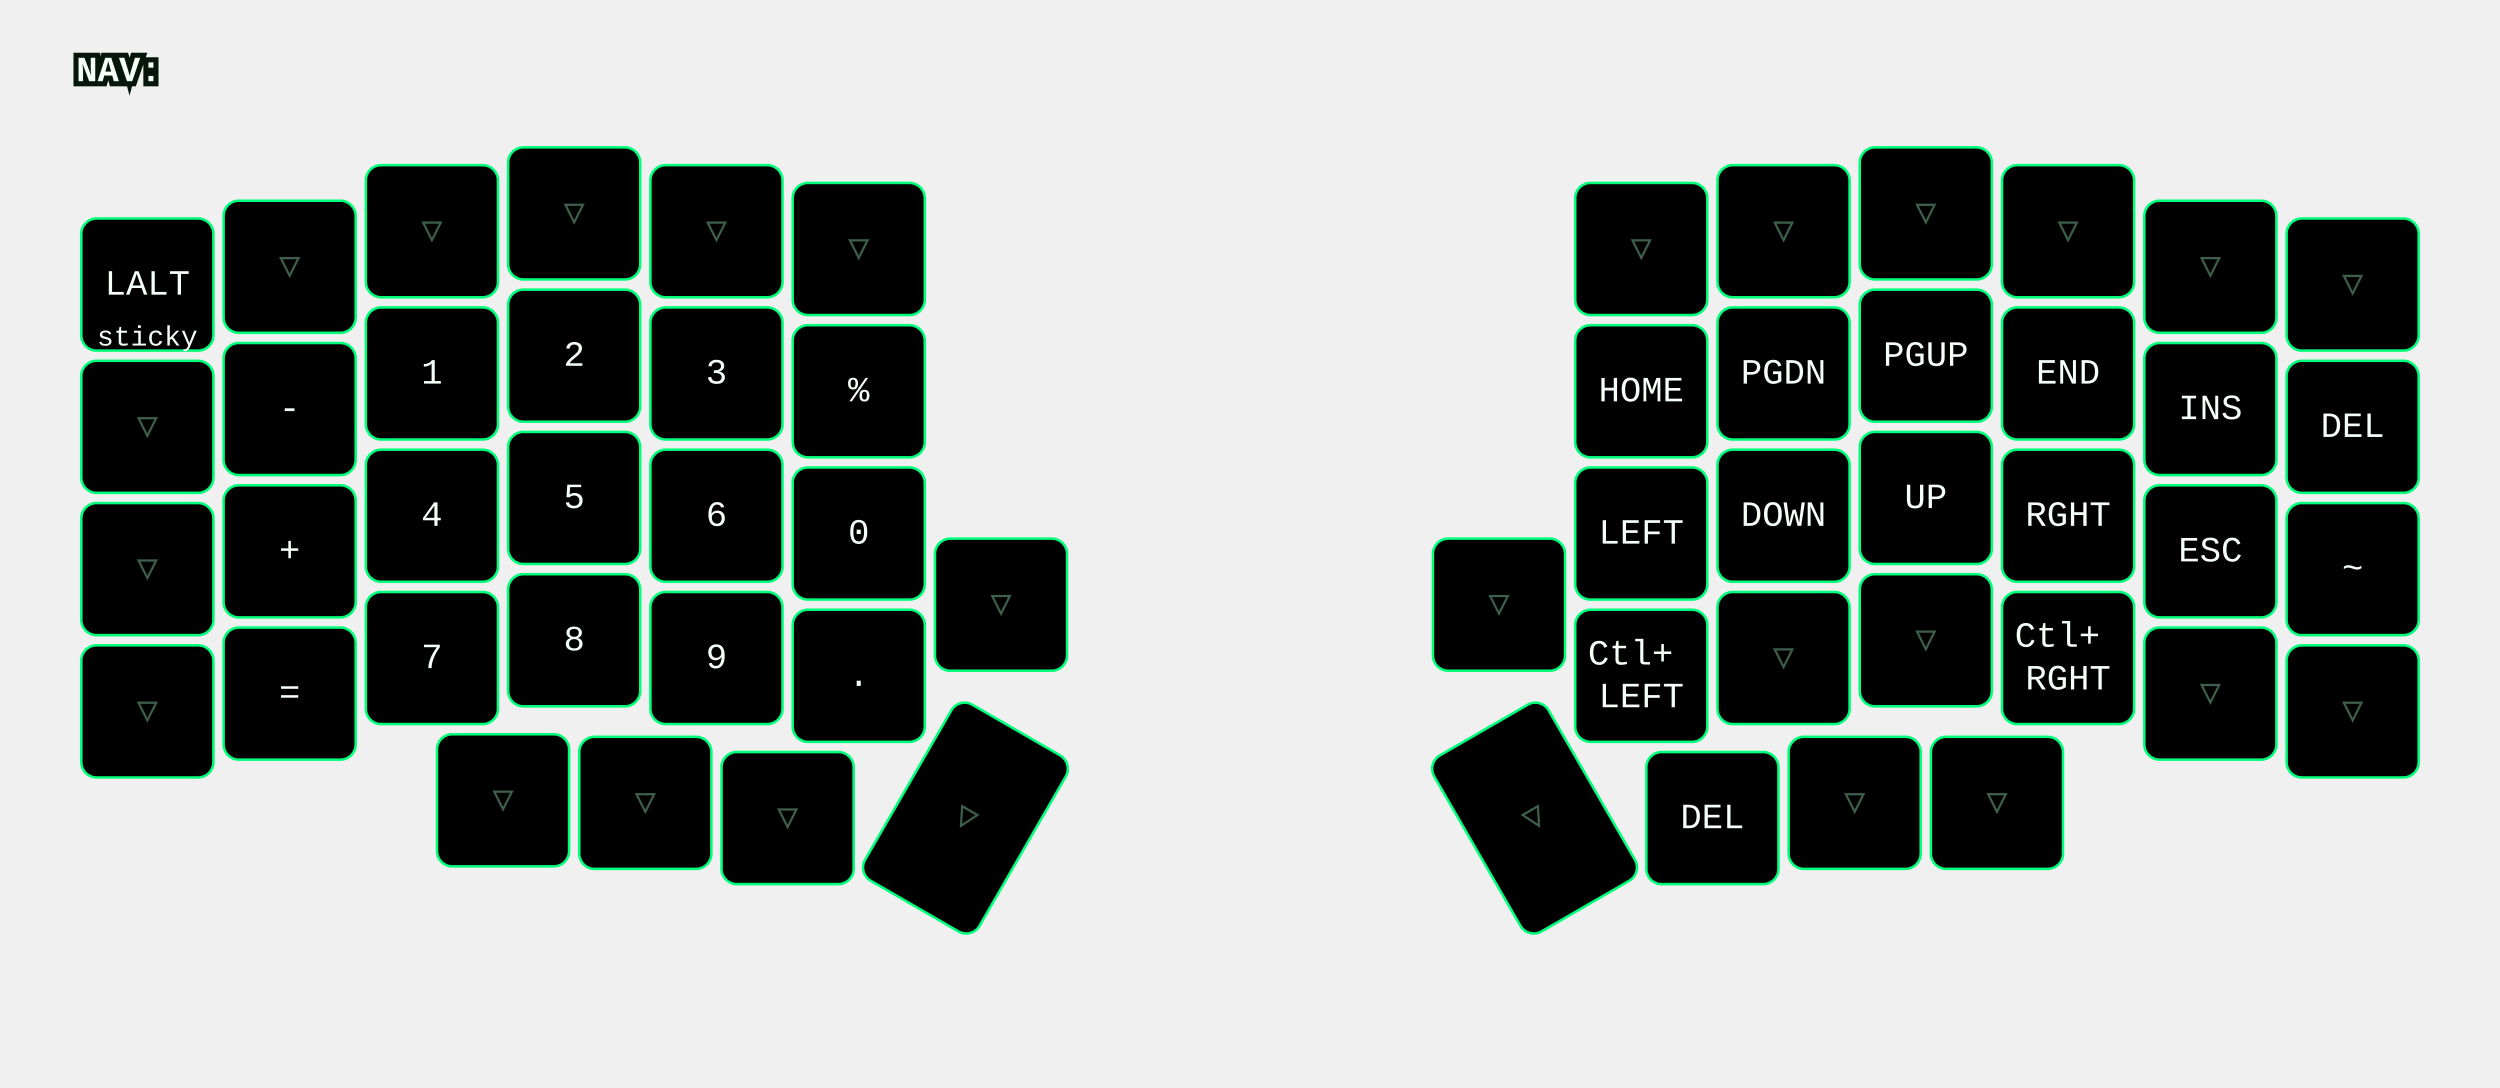
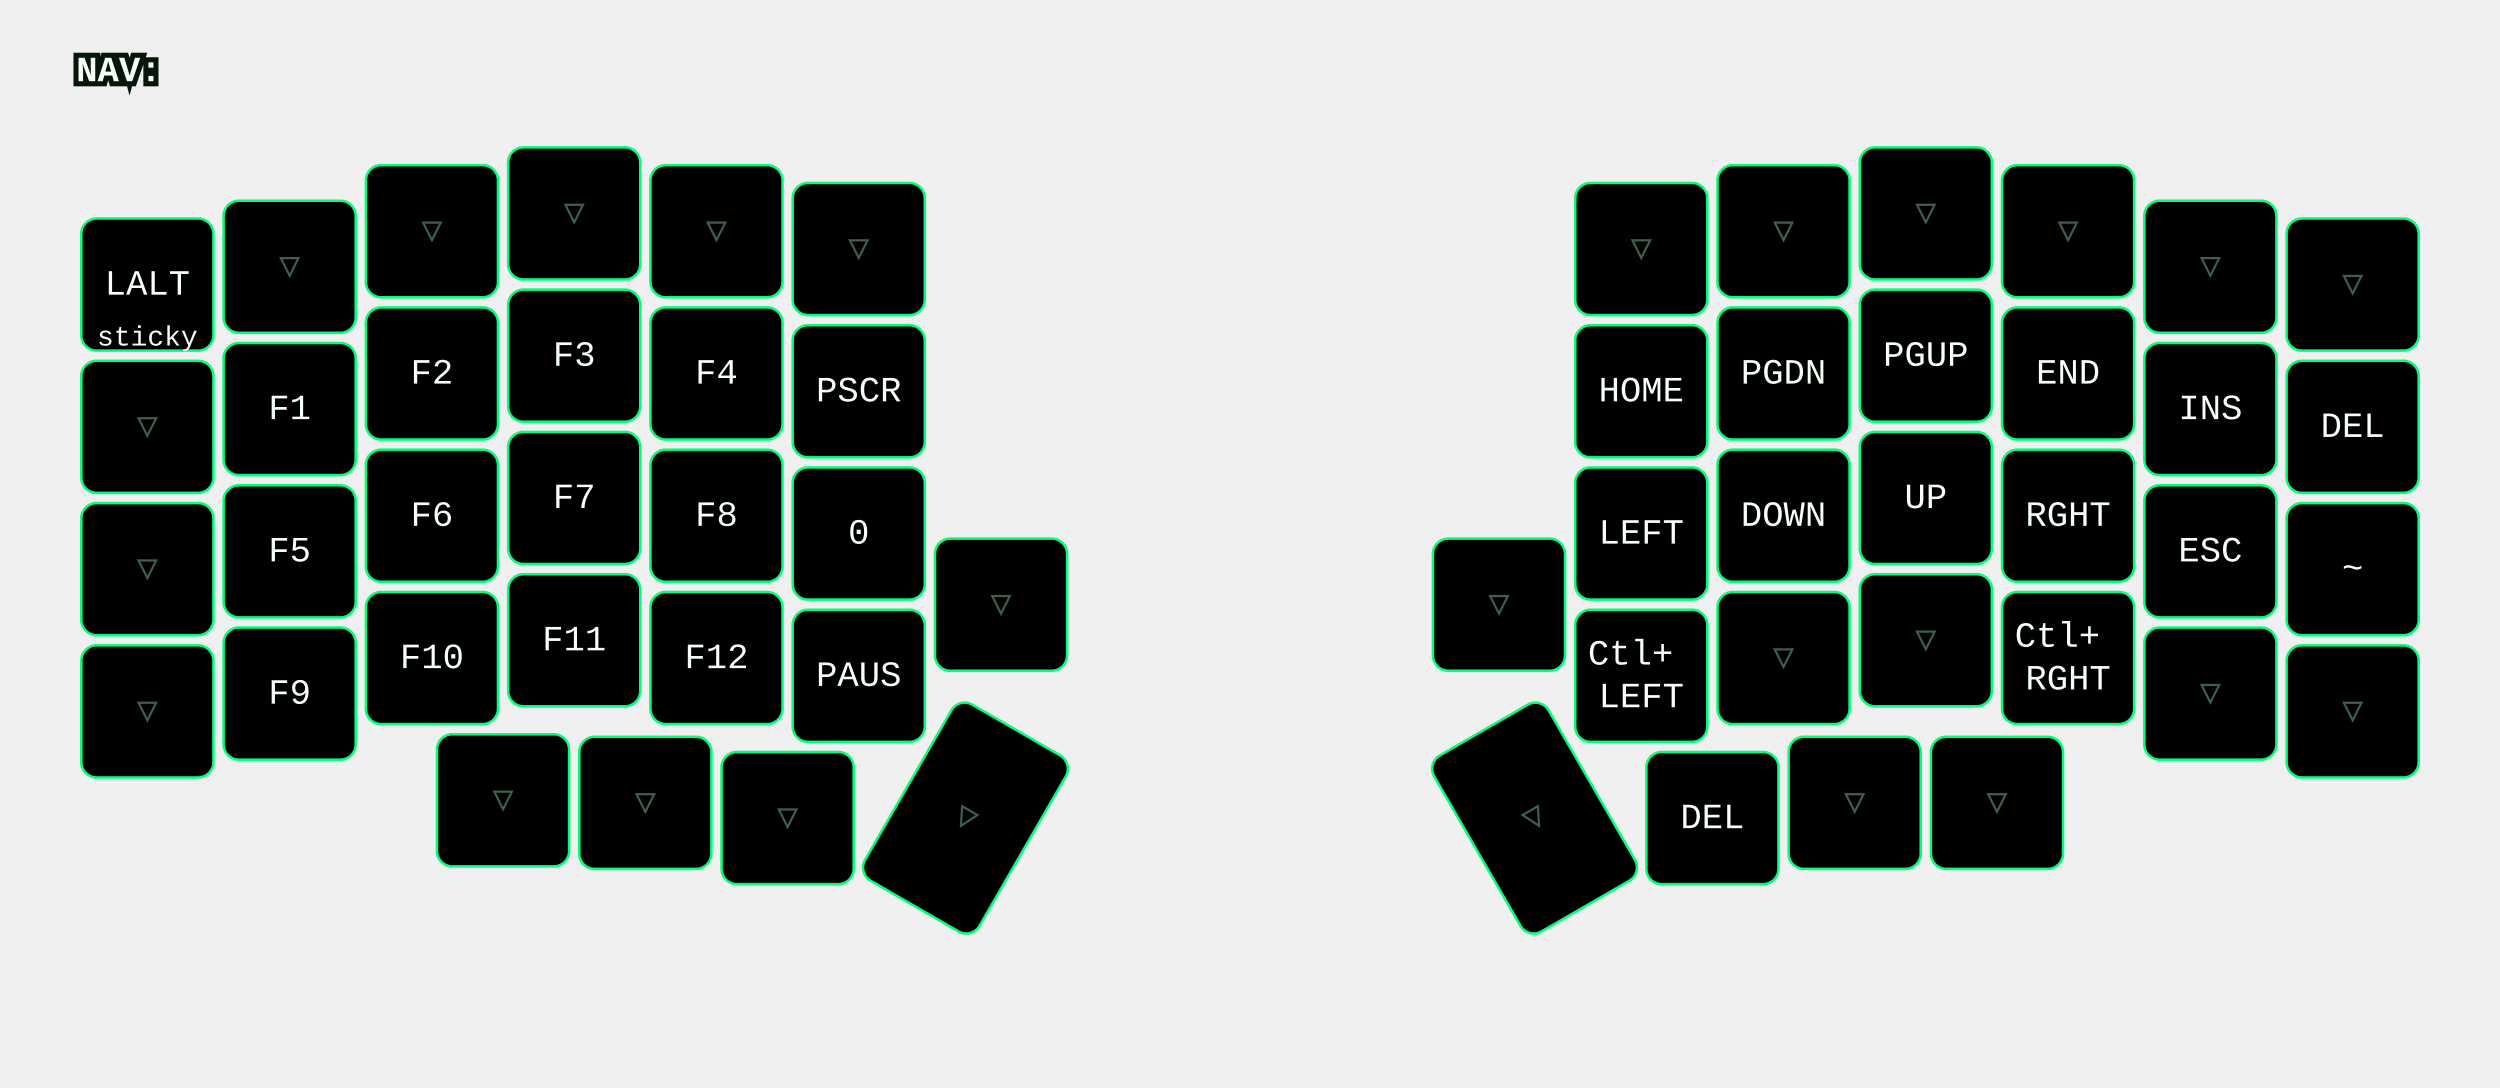
<svg xmlns="http://www.w3.org/2000/svg" width="984" height="428" viewBox="0 0 984 428" class="keymap">
  <style>/* inherit to force styles through use tags */
svg path {
    fill: inherit;
}

/* font and background color specifications */
svg.keymap {
    font-family: SFMono-Regular,Consolas,Liberation Mono,Menlo,monospace;
    font-size: 14px;
    font-kerning: normal;
    text-rendering: optimizeLegibility;
    fill: #24292e;
}

/* default key styling */
rect.key {
    fill: #f6f8fa;
}

rect.key, rect.combo {
    stroke: #c9cccf;
    stroke-width: 1;
}

/* default key side styling, only used is draw_key_sides is set */
rect.side {
    filter: brightness(90%);
}

/* color accent for combo boxes */
rect.combo, rect.combo-separate {
    fill: #cdf;
}

/* color accent for held keys */
rect.held, rect.combo.held {
    fill: #fdd;
}

/* color accent for ghost (optional) keys */
rect.ghost, rect.combo.ghost {
    stroke-dasharray: 4, 4;
    stroke-width: 2;
}

text {
    text-anchor: middle;
    dominant-baseline: middle;
}

/* styling for layer labels */
text.label {
    font-weight: bold;
    text-anchor: start;
    stroke: white;
    stroke-width: 4;
    paint-order: stroke;
}

/* styling for optional footer */
text.footer {
    text-anchor: end;
    dominant-baseline: auto;
    stroke: white;
    stroke-width: 4;
    paint-order: stroke;
}

/* styling for combo tap, and key non-tap label text */
text.combo, text.hold, text.shifted, text.left, text.right {
    font-size: 11px;
}

text.hold {
    text-anchor: middle;
    dominant-baseline: auto;
}

text.shifted {
    text-anchor: middle;
    dominant-baseline: hanging;
}

text.left {
    text-anchor: start;
}

text.right {
    text-anchor: end;
}

text.layer-activator {
    text-decoration: underline;
}

/* styling for hold/shifted label text in combo box */
text.combo.hold, text.combo.shifted, text.combo.left, text.combo.right {
    font-size: 8px;
}

/* lighter symbol for transparent keys */
text.trans {
    fill: #7b7e81;
}

/* styling for combo dendrons */
path.combo {
    stroke-width: 1;
    stroke: gray;
    fill: none;
}

/* Start Tabler Icons Cleanup */
/* cannot use height/width with glyphs */
.icon-tabler &gt; path {
    fill: inherit;
    stroke: inherit;
    stroke-width: 2;
}
/* hide tabler's default box */
.icon-tabler &gt; path[stroke="none"][fill="none"] {
    visibility: hidden;
}
/* End Tabler Icons Cleanup */

svg.keymap { fill: #d1d6db; }
rect.key { fill: #3f4750; }
rect.key, rect.combo { stroke: #60666c; }
rect.combo, rect.combo-separate { fill: #1f3d7a; }
rect.held, rect.combo.held { fill: #854747; }
text.label, text.footer { stroke: black; }
text.trans { fill: #7e8184; }
path.combo { stroke: #7f7f7f; }

svg.keymap {
  background: #06160a;
  fill: #f5fff7;
}
rect.key {
  fill: #000000;
}
rect.key, rect.combo {
  stroke: #00ff7b;
  stroke-width: 1;
}
rect.combo, rect.combo-separate {
  fill: #0d2a18;
}
rect.held, rect.combo.held {
  fill: #133622;
}
text.label, text.footer {
  stroke: #06160a;
}
text.trans {
  fill: #3d5f4b;
}
path.combo {
  stroke: #00ff7b;
}
</style>
  <g transform="translate(30, 0)" class="layer-NAV">
    <text x="0" y="28" class="label" id="NAV">NAV:</text>
    <g transform="translate(0, 56)">
      <g transform="translate(28, 56)" class="key keypos-0">
        <rect rx="6" ry="6" x="-26" y="-26" width="52" height="52" class="key" />
        <text x="0" y="0" class="key tap">LALT</text>
        <text x="0" y="24" class="key hold">sticky</text>
      </g>
      <g transform="translate(84, 49)" class="key trans keypos-1">
        <rect rx="6" ry="6" x="-26" y="-26" width="52" height="52" class="key trans" />
        <text x="0" y="0" class="key trans tap">▽</text>
      </g>
      <g transform="translate(140, 35)" class="key trans keypos-2">
        <rect rx="6" ry="6" x="-26" y="-26" width="52" height="52" class="key trans" />
        <text x="0" y="0" class="key trans tap">▽</text>
      </g>
      <g transform="translate(196, 28)" class="key trans keypos-3">
        <rect rx="6" ry="6" x="-26" y="-26" width="52" height="52" class="key trans" />
        <text x="0" y="0" class="key trans tap">▽</text>
      </g>
      <g transform="translate(252, 35)" class="key trans keypos-4">
        <rect rx="6" ry="6" x="-26" y="-26" width="52" height="52" class="key trans" />
        <text x="0" y="0" class="key trans tap">▽</text>
      </g>
      <g transform="translate(308, 42)" class="key trans keypos-5">
        <rect rx="6" ry="6" x="-26" y="-26" width="52" height="52" class="key trans" />
        <text x="0" y="0" class="key trans tap">▽</text>
      </g>
      <g transform="translate(616, 42)" class="key trans keypos-6">
        <rect rx="6" ry="6" x="-26" y="-26" width="52" height="52" class="key trans" />
        <text x="0" y="0" class="key trans tap">▽</text>
      </g>
      <g transform="translate(672, 35)" class="key trans keypos-7">
        <rect rx="6" ry="6" x="-26" y="-26" width="52" height="52" class="key trans" />
        <text x="0" y="0" class="key trans tap">▽</text>
      </g>
      <g transform="translate(728, 28)" class="key trans keypos-8">
        <rect rx="6" ry="6" x="-26" y="-26" width="52" height="52" class="key trans" />
        <text x="0" y="0" class="key trans tap">▽</text>
      </g>
      <g transform="translate(784, 35)" class="key trans keypos-9">
        <rect rx="6" ry="6" x="-26" y="-26" width="52" height="52" class="key trans" />
        <text x="0" y="0" class="key trans tap">▽</text>
      </g>
      <g transform="translate(840, 49)" class="key trans keypos-10">
        <rect rx="6" ry="6" x="-26" y="-26" width="52" height="52" class="key trans" />
        <text x="0" y="0" class="key trans tap">▽</text>
      </g>
      <g transform="translate(896, 56)" class="key trans keypos-11">
        <rect rx="6" ry="6" x="-26" y="-26" width="52" height="52" class="key trans" />
        <text x="0" y="0" class="key trans tap">▽</text>
      </g>
      <g transform="translate(28, 112)" class="key trans keypos-12">
        <rect rx="6" ry="6" x="-26" y="-26" width="52" height="52" class="key trans" />
        <text x="0" y="0" class="key trans tap">▽</text>
      </g>
      <g transform="translate(84, 105)" class="key keypos-13">
        <rect rx="6" ry="6" x="-26" y="-26" width="52" height="52" class="key" />
-         <text x="0" y="0" class="key tap">-</text>
+         <text x="0" y="0" class="key tap">F1</text>
      </g>
      <g transform="translate(140, 91)" class="key keypos-14">
        <rect rx="6" ry="6" x="-26" y="-26" width="52" height="52" class="key" />
-         <text x="0" y="0" class="key tap">1</text>
+         <text x="0" y="0" class="key tap">F2</text>
      </g>
      <g transform="translate(196, 84)" class="key keypos-15">
        <rect rx="6" ry="6" x="-26" y="-26" width="52" height="52" class="key" />
-         <text x="0" y="0" class="key tap">2</text>
+         <text x="0" y="0" class="key tap">F3</text>
      </g>
      <g transform="translate(252, 91)" class="key keypos-16">
        <rect rx="6" ry="6" x="-26" y="-26" width="52" height="52" class="key" />
-         <text x="0" y="0" class="key tap">3</text>
+         <text x="0" y="0" class="key tap">F4</text>
      </g>
      <g transform="translate(308, 98)" class="key keypos-17">
        <rect rx="6" ry="6" x="-26" y="-26" width="52" height="52" class="key" />
-         <text x="0" y="0" class="key tap">%</text>
+         <text x="0" y="0" class="key tap">PSCR</text>
      </g>
      <g transform="translate(616, 98)" class="key keypos-18">
        <rect rx="6" ry="6" x="-26" y="-26" width="52" height="52" class="key" />
        <text x="0" y="0" class="key tap">HOME</text>
      </g>
      <g transform="translate(672, 91)" class="key keypos-19">
        <rect rx="6" ry="6" x="-26" y="-26" width="52" height="52" class="key" />
        <text x="0" y="0" class="key tap">PGDN</text>
      </g>
      <g transform="translate(728, 84)" class="key keypos-20">
        <rect rx="6" ry="6" x="-26" y="-26" width="52" height="52" class="key" />
        <text x="0" y="0" class="key tap">PGUP</text>
      </g>
      <g transform="translate(784, 91)" class="key keypos-21">
        <rect rx="6" ry="6" x="-26" y="-26" width="52" height="52" class="key" />
        <text x="0" y="0" class="key tap">END</text>
      </g>
      <g transform="translate(840, 105)" class="key keypos-22">
        <rect rx="6" ry="6" x="-26" y="-26" width="52" height="52" class="key" />
        <text x="0" y="0" class="key tap">INS</text>
      </g>
      <g transform="translate(896, 112)" class="key keypos-23">
        <rect rx="6" ry="6" x="-26" y="-26" width="52" height="52" class="key" />
        <text x="0" y="0" class="key tap">DEL</text>
      </g>
      <g transform="translate(28, 168)" class="key trans keypos-24">
        <rect rx="6" ry="6" x="-26" y="-26" width="52" height="52" class="key trans" />
        <text x="0" y="0" class="key trans tap">▽</text>
      </g>
      <g transform="translate(84, 161)" class="key keypos-25">
        <rect rx="6" ry="6" x="-26" y="-26" width="52" height="52" class="key" />
-         <text x="0" y="0" class="key tap">+</text>
+         <text x="0" y="0" class="key tap">F5</text>
      </g>
      <g transform="translate(140, 147)" class="key keypos-26">
        <rect rx="6" ry="6" x="-26" y="-26" width="52" height="52" class="key" />
-         <text x="0" y="0" class="key tap">4</text>
+         <text x="0" y="0" class="key tap">F6</text>
      </g>
      <g transform="translate(196, 140)" class="key keypos-27">
        <rect rx="6" ry="6" x="-26" y="-26" width="52" height="52" class="key" />
-         <text x="0" y="0" class="key tap">5</text>
+         <text x="0" y="0" class="key tap">F7</text>
      </g>
      <g transform="translate(252, 147)" class="key keypos-28">
        <rect rx="6" ry="6" x="-26" y="-26" width="52" height="52" class="key" />
-         <text x="0" y="0" class="key tap">6</text>
+         <text x="0" y="0" class="key tap">F8</text>
      </g>
      <g transform="translate(308, 154)" class="key keypos-29">
        <rect rx="6" ry="6" x="-26" y="-26" width="52" height="52" class="key" />
        <text x="0" y="0" class="key tap">0</text>
      </g>
      <g transform="translate(616, 154)" class="key keypos-30">
        <rect rx="6" ry="6" x="-26" y="-26" width="52" height="52" class="key" />
        <text x="0" y="0" class="key tap">LEFT</text>
      </g>
      <g transform="translate(672, 147)" class="key keypos-31">
        <rect rx="6" ry="6" x="-26" y="-26" width="52" height="52" class="key" />
        <text x="0" y="0" class="key tap">DOWN</text>
      </g>
      <g transform="translate(728, 140)" class="key keypos-32">
        <rect rx="6" ry="6" x="-26" y="-26" width="52" height="52" class="key" />
        <text x="0" y="0" class="key tap">UP</text>
      </g>
      <g transform="translate(784, 147)" class="key keypos-33">
        <rect rx="6" ry="6" x="-26" y="-26" width="52" height="52" class="key" />
        <text x="0" y="0" class="key tap">RGHT</text>
      </g>
      <g transform="translate(840, 161)" class="key keypos-34">
        <rect rx="6" ry="6" x="-26" y="-26" width="52" height="52" class="key" />
        <text x="0" y="0" class="key tap">ESC</text>
      </g>
      <g transform="translate(896, 168)" class="key keypos-35">
        <rect rx="6" ry="6" x="-26" y="-26" width="52" height="52" class="key" />
        <text x="0" y="0" class="key tap">~</text>
      </g>
      <g transform="translate(28, 224)" class="key trans keypos-36">
        <rect rx="6" ry="6" x="-26" y="-26" width="52" height="52" class="key trans" />
        <text x="0" y="0" class="key trans tap">▽</text>
      </g>
      <g transform="translate(84, 217)" class="key keypos-37">
        <rect rx="6" ry="6" x="-26" y="-26" width="52" height="52" class="key" />
-         <text x="0" y="0" class="key tap">=</text>
+         <text x="0" y="0" class="key tap">F9</text>
      </g>
      <g transform="translate(140, 203)" class="key keypos-38">
        <rect rx="6" ry="6" x="-26" y="-26" width="52" height="52" class="key" />
-         <text x="0" y="0" class="key tap">7</text>
+         <text x="0" y="0" class="key tap">F10</text>
      </g>
      <g transform="translate(196, 196)" class="key keypos-39">
        <rect rx="6" ry="6" x="-26" y="-26" width="52" height="52" class="key" />
-         <text x="0" y="0" class="key tap">8</text>
+         <text x="0" y="0" class="key tap">F11</text>
      </g>
      <g transform="translate(252, 203)" class="key keypos-40">
        <rect rx="6" ry="6" x="-26" y="-26" width="52" height="52" class="key" />
-         <text x="0" y="0" class="key tap">9</text>
+         <text x="0" y="0" class="key tap">F12</text>
      </g>
      <g transform="translate(308, 210)" class="key keypos-41">
        <rect rx="6" ry="6" x="-26" y="-26" width="52" height="52" class="key" />
-         <text x="0" y="0" class="key tap">.</text>
+         <text x="0" y="0" class="key tap">PAUS</text>
      </g>
      <g transform="translate(364, 182)" class="key trans keypos-42">
        <rect rx="6" ry="6" x="-26" y="-26" width="52" height="52" class="key trans" />
        <text x="0" y="0" class="key trans tap">▽</text>
      </g>
      <g transform="translate(560, 182)" class="key trans keypos-43">
        <rect rx="6" ry="6" x="-26" y="-26" width="52" height="52" class="key trans" />
        <text x="0" y="0" class="key trans tap">▽</text>
      </g>
      <g transform="translate(616, 210)" class="key keypos-44">
        <rect rx="6" ry="6" x="-26" y="-26" width="52" height="52" class="key" />
        <text x="0" y="0" class="key tap">
          <tspan x="0" dy="-0.6em">Ctl+</tspan>
          <tspan x="0" dy="1.2em">LEFT</tspan>
        </text>
      </g>
      <g transform="translate(672, 203)" class="key trans keypos-45">
        <rect rx="6" ry="6" x="-26" y="-26" width="52" height="52" class="key trans" />
        <text x="0" y="0" class="key trans tap">▽</text>
      </g>
      <g transform="translate(728, 196)" class="key trans keypos-46">
        <rect rx="6" ry="6" x="-26" y="-26" width="52" height="52" class="key trans" />
        <text x="0" y="0" class="key trans tap">▽</text>
      </g>
      <g transform="translate(784, 203)" class="key keypos-47">
        <rect rx="6" ry="6" x="-26" y="-26" width="52" height="52" class="key" />
        <text x="0" y="0" class="key tap">
          <tspan x="0" dy="-0.6em">Ctl+</tspan>
          <tspan x="0" dy="1.2em">RGHT</tspan>
        </text>
      </g>
      <g transform="translate(840, 217)" class="key trans keypos-48">
        <rect rx="6" ry="6" x="-26" y="-26" width="52" height="52" class="key trans" />
        <text x="0" y="0" class="key trans tap">▽</text>
      </g>
      <g transform="translate(896, 224)" class="key trans keypos-49">
        <rect rx="6" ry="6" x="-26" y="-26" width="52" height="52" class="key trans" />
        <text x="0" y="0" class="key trans tap">▽</text>
      </g>
      <g transform="translate(168, 259)" class="key trans keypos-50">
        <rect rx="6" ry="6" x="-26" y="-26" width="52" height="52" class="key trans" />
        <text x="0" y="0" class="key trans tap">▽</text>
      </g>
      <g transform="translate(224, 260)" class="key trans keypos-51">
        <rect rx="6" ry="6" x="-26" y="-26" width="52" height="52" class="key trans" />
        <text x="0" y="0" class="key trans tap">▽</text>
      </g>
      <g transform="translate(280, 266)" class="key trans keypos-52">
        <rect rx="6" ry="6" x="-26" y="-26" width="52" height="52" class="key trans" />
        <text x="0" y="0" class="key trans tap">▽</text>
      </g>
      <g transform="translate(350, 266) rotate(30.0)" class="key trans keypos-53">
        <rect rx="6" ry="6" x="-26" y="-40" width="52" height="80" class="key trans" />
        <text x="0" y="0" class="key trans tap">▽</text>
      </g>
      <g transform="translate(574, 266) rotate(-30.0)" class="key trans keypos-54">
        <rect rx="6" ry="6" x="-26" y="-40" width="52" height="80" class="key trans" />
        <text x="0" y="0" class="key trans tap">▽</text>
      </g>
      <g transform="translate(644, 266)" class="key keypos-55">
        <rect rx="6" ry="6" x="-26" y="-26" width="52" height="52" class="key" />
        <text x="0" y="0" class="key tap">DEL</text>
      </g>
      <g transform="translate(700, 260)" class="key trans keypos-56">
        <rect rx="6" ry="6" x="-26" y="-26" width="52" height="52" class="key trans" />
        <text x="0" y="0" class="key trans tap">▽</text>
      </g>
      <g transform="translate(756, 260)" class="key trans keypos-57">
        <rect rx="6" ry="6" x="-26" y="-26" width="52" height="52" class="key trans" />
        <text x="0" y="0" class="key trans tap">▽</text>
      </g>
    </g>
  </g>
</svg>
